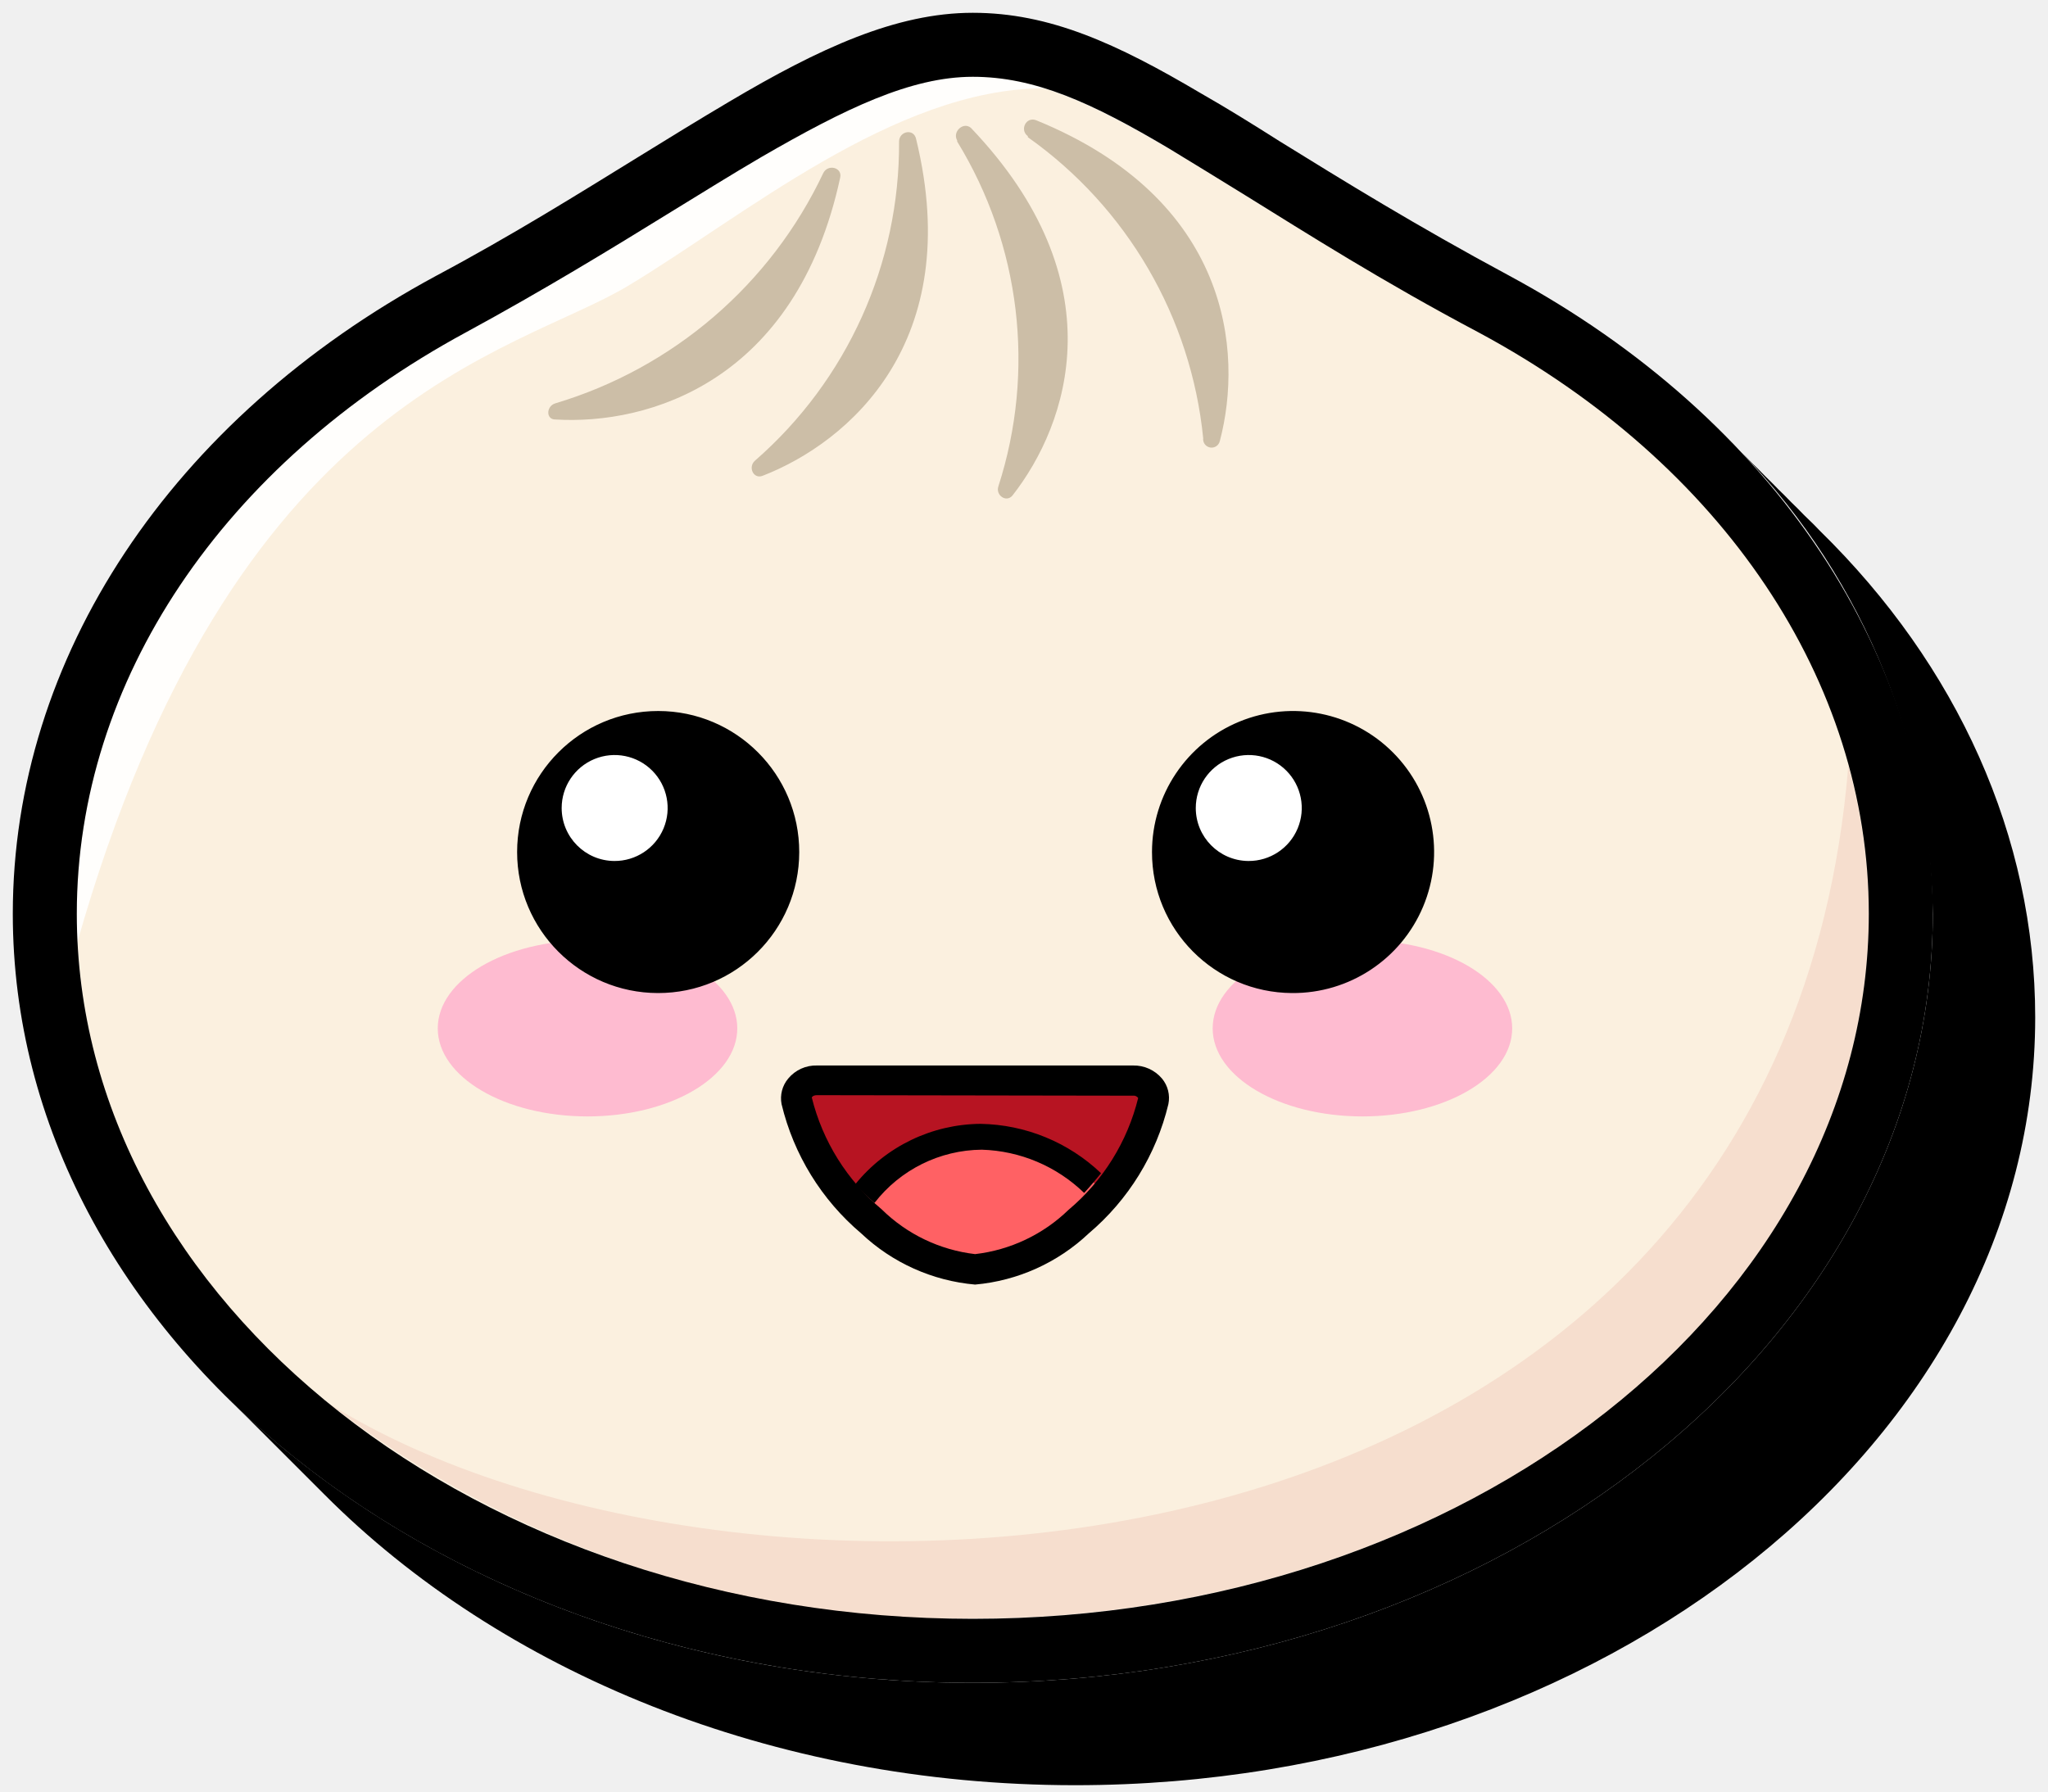
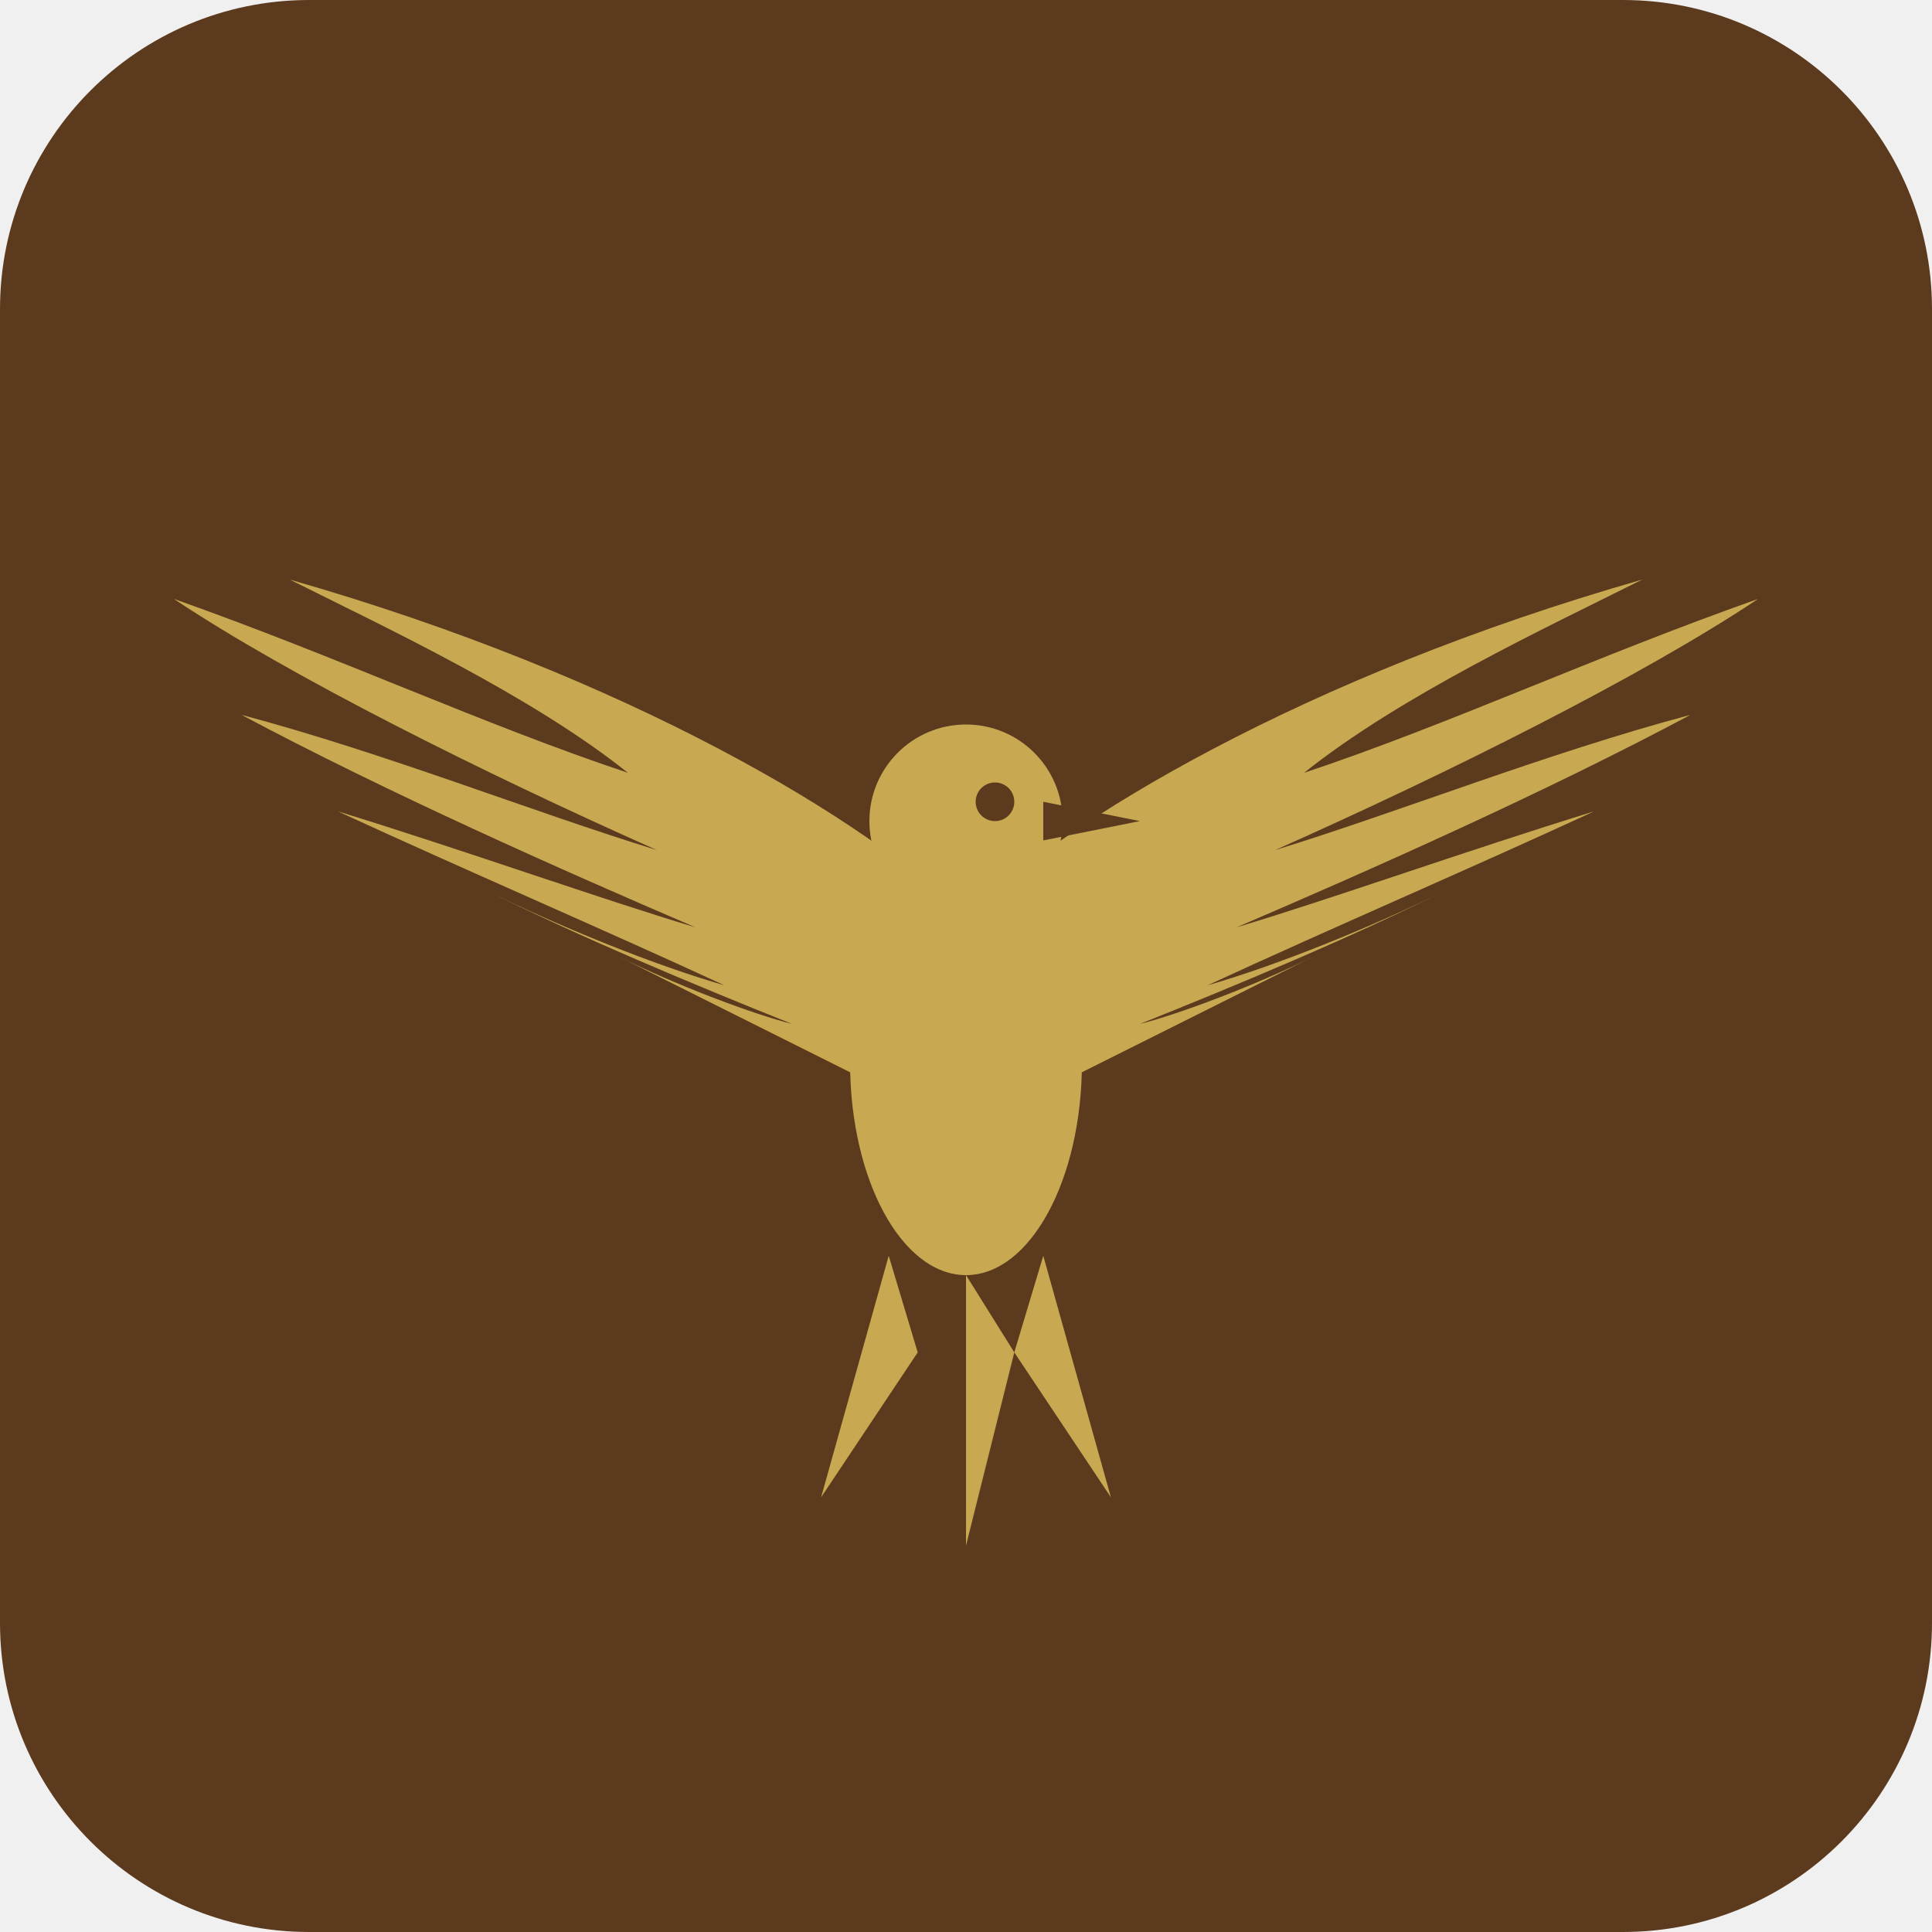
- <svg xmlns="http://www.w3.org/2000/svg" id="Bun" viewBox="0 0 80 70">
-   <path id="Shadow" d="M71.09,20.74c-.16-.17-.33-.34-.5-.5s-.33-.34-.5-.5-.33-.34-.5-.5-.33-.34-.5-.5-.33-.34-.5-.5-.33-.34-.5-.5-.33-.34-.5-.5A26.46,26.46,0,0,1,75.5,35.7c0,16.57-16.82,30.05-37.5,30.05-11.58,0-21.94-4.23-28.83-10.86l.5.5.5.5.5.5.5.5.5.5.5.5.5.5C19.55,65.3,30.14,69.75,42,69.75c20.68,0,37.5-13.48,37.5-30C79.5,32.69,76.46,26,71.09,20.74Z" />
-   <g id="Body">
-     <path id="Background" d="M73,35.7c0,15.21-15.67,27.54-35,27.54S3,50.91,3,35.7C3,26.27,9,17.94,18.22,13S33.18,3,38,3s8.94,4.13,19.78,10C67,17.94,73,26.27,73,35.7Z" style="fill:#fbf0df" />
-     <path id="Bottom_Shadow" data-name="Bottom Shadow" d="M73,35.7a21.67,21.67,0,0,0-.8-5.78c-2.73,33.3-43.35,34.9-59.32,24.94A40,40,0,0,0,38,63.24C57.3,63.24,73,50.89,73,35.7Z" style="fill:#f6dece" />
-     <path id="Light_Shine" data-name="Light Shine" d="M24.53,11.17C29,8.49,34.94,3.46,40.78,3.45A9.29,9.29,0,0,0,38,3c-2.42,0-5,1.25-8.25,3.13-1.13.66-2.3,1.39-3.54,2.15-2.33,1.44-5,3.07-8,4.7C8.69,18.13,3,26.62,3,35.7c0,.4,0,.8,0,1.19C9.06,15.48,20.07,13.85,24.53,11.17Z" style="fill:#fffefc" />
-     <path id="Top" d="M35.12,5.53A16.41,16.41,0,0,1,29.49,18c-.28.25-.06.73.3.59,3.37-1.31,7.92-5.23,6-13.14C35.71,5,35.12,5.12,35.12,5.53Zm2.27,0A16.24,16.24,0,0,1,39,19c-.12.35.31.65.55.36C41.74,16.56,43.65,11,37.93,5,37.64,4.74,37.19,5.14,37.39,5.49Zm2.76-.17A16.42,16.42,0,0,1,47,17.12a.33.33,0,0,0,.65.11c.92-3.49.4-9.44-7.17-12.53C40.08,4.54,39.82,5.08,40.15,5.32ZM21.69,15.76a16.94,16.94,0,0,0,10.47-9c.18-.36.75-.22.66.18-1.73,8-7.52,9.67-11.12,9.45C21.32,16.4,21.33,15.87,21.69,15.76Z" style="fill:#ccbea7;fill-rule:evenodd" />
-     <path id="Outline" d="M38,65.75C17.32,65.75.5,52.27.5,35.7c0-10,6.18-19.33,16.53-24.92,3-1.6,5.57-3.21,7.86-4.62,1.26-.78,2.45-1.51,3.6-2.19C32,1.89,35,.5,38,.5s5.62,1.2,8.9,3.14c1,.57,2,1.19,3.07,1.87,2.49,1.54,5.3,3.28,9,5.27C69.32,16.37,75.5,25.69,75.5,35.7,75.5,52.27,58.68,65.75,38,65.75ZM38,3c-2.42,0-5,1.25-8.25,3.13-1.13.66-2.3,1.39-3.54,2.15-2.33,1.44-5,3.07-8,4.7C8.69,18.13,3,26.62,3,35.7,3,50.89,18.7,63.25,38,63.25S73,50.89,73,35.7C73,26.62,67.31,18.13,57.78,13,54,11,51.05,9.12,48.66,7.64c-1.09-.67-2.09-1.29-3-1.84C42.63,4,40.42,3,38,3Z" />
-   </g>
-   <g id="Mouth">
-     <g id="Background-2" data-name="Background">
-       <path d="M45.05,43a8.93,8.93,0,0,1-2.92,4.71,6.81,6.81,0,0,1-4,1.88A6.84,6.84,0,0,1,34,47.71,8.93,8.93,0,0,1,31.12,43a.72.72,0,0,1,.8-.81H44.26A.72.72,0,0,1,45.05,43Z" style="fill:#b71422" />
-     </g>
-     <g id="Tongue">
-       <path id="Background-3" data-name="Background" d="M34,47.79a6.91,6.91,0,0,0,4.12,1.9,6.91,6.91,0,0,0,4.11-1.9,10.63,10.63,0,0,0,1-1.07,6.83,6.83,0,0,0-4.9-2.31,6.15,6.15,0,0,0-5,2.78C33.56,47.4,33.76,47.6,34,47.79Z" style="fill:#ff6164" />
-       <path id="Outline-2" data-name="Outline" d="M34.16,47a5.36,5.36,0,0,1,4.19-2.08,6,6,0,0,1,4,1.69c.23-.25.45-.51.66-.77a7,7,0,0,0-4.71-1.93,6.36,6.36,0,0,0-4.89,2.36A9.53,9.53,0,0,0,34.16,47Z" />
-     </g>
-     <path id="Outline-3" data-name="Outline" d="M38.09,50.19a7.42,7.42,0,0,1-4.45-2,9.52,9.52,0,0,1-3.11-5.05,1.2,1.2,0,0,1,.26-1,1.41,1.41,0,0,1,1.13-.51H44.26a1.44,1.44,0,0,1,1.13.51,1.19,1.19,0,0,1,.25,1h0a9.52,9.52,0,0,1-3.11,5.05A7.42,7.42,0,0,1,38.09,50.19Zm-6.17-7.4c-.16,0-.2.07-.21.09a8.29,8.29,0,0,0,2.73,4.37A6.23,6.23,0,0,0,38.09,49a6.28,6.28,0,0,0,3.65-1.73,8.3,8.3,0,0,0,2.72-4.37.21.21,0,0,0-.2-.09Z" />
-   </g>
-   <g id="Face">
-     <ellipse id="Right_Blush" data-name="Right Blush" cx="53.22" cy="40.18" rx="5.85" ry="3.44" style="fill:#febbd0" />
-     <ellipse id="Left_Bluch" data-name="Left Bluch" cx="22.95" cy="40.18" rx="5.85" ry="3.44" style="fill:#febbd0" />
-     <path id="Eyes" d="M25.7,38.8a5.51,5.51,0,1,0-5.5-5.51A5.51,5.51,0,0,0,25.7,38.8Zm24.77,0A5.51,5.51,0,1,0,45,33.29,5.5,5.5,0,0,0,50.47,38.8Z" style="fill-rule:evenodd" />
-     <path id="Iris" d="M24,33.64a2.07,2.07,0,1,0-2.06-2.07A2.07,2.07,0,0,0,24,33.64Zm24.77,0a2.07,2.07,0,1,0-2.06-2.07A2.07,2.07,0,0,0,48.75,33.64Z" style="fill:#fff;fill-rule:evenodd" />
-   </g>
+ <svg xmlns="http://www.w3.org/2000/svg" viewBox="0 0 200 200">
+   <rect width="200" height="200" rx="32" fill="#5C3A1E" />
+   <path d="M100 95 C90 85, 65 70, 30 60 C40 65, 55 72, 65 80 C50 75, 35 68, 18 62 C30 70, 50 80, 68 88 C55 84, 40 78, 25 74 C40 82, 58 90, 72 96 C62 93, 48 88, 35 84 C48 90, 62 96, 75 102 C68 100, 58 96, 50 92 C60 97, 72 102, 82 106 C78 105, 70 102, 64 99 C72 103, 82 108, 90 112 L95 108 Z" fill="#C8A951" />
+   <path d="M100 95 C110 85, 135 70, 170 60 C160 65, 145 72, 135 80 C150 75, 165 68, 182 62 C170 70, 150 80, 132 88 C145 84, 160 78, 175 74 C160 82, 142 90, 128 96 C138 93, 152 88, 165 84 C152 90, 138 96, 125 102 C132 100, 142 96, 150 92 C140 97, 128 102, 118 106 C122 105, 130 102, 136 99 C128 103, 118 108, 110 112 L105 108 Z" fill="#C8A951" />
+   <ellipse cx="100" cy="110" rx="12" ry="22" fill="#C8A951" />
+   <circle cx="100" cy="85" r="10" fill="#C8A951" />
+   <path d="M108 83 L118 85 L108 87 Z" fill="#5C3A1E" />
+   <circle cx="103" cy="83" r="2" fill="#5C3A1E" />
+   <path d="M92 130 L85 155 L95 140 Z" fill="#C8A951" />
+   <path d="M100 132 L100 160 L105 140 Z" fill="#C8A951" />
+   <path d="M108 130 L115 155 L105 140 Z" fill="#C8A951" />
</svg>
